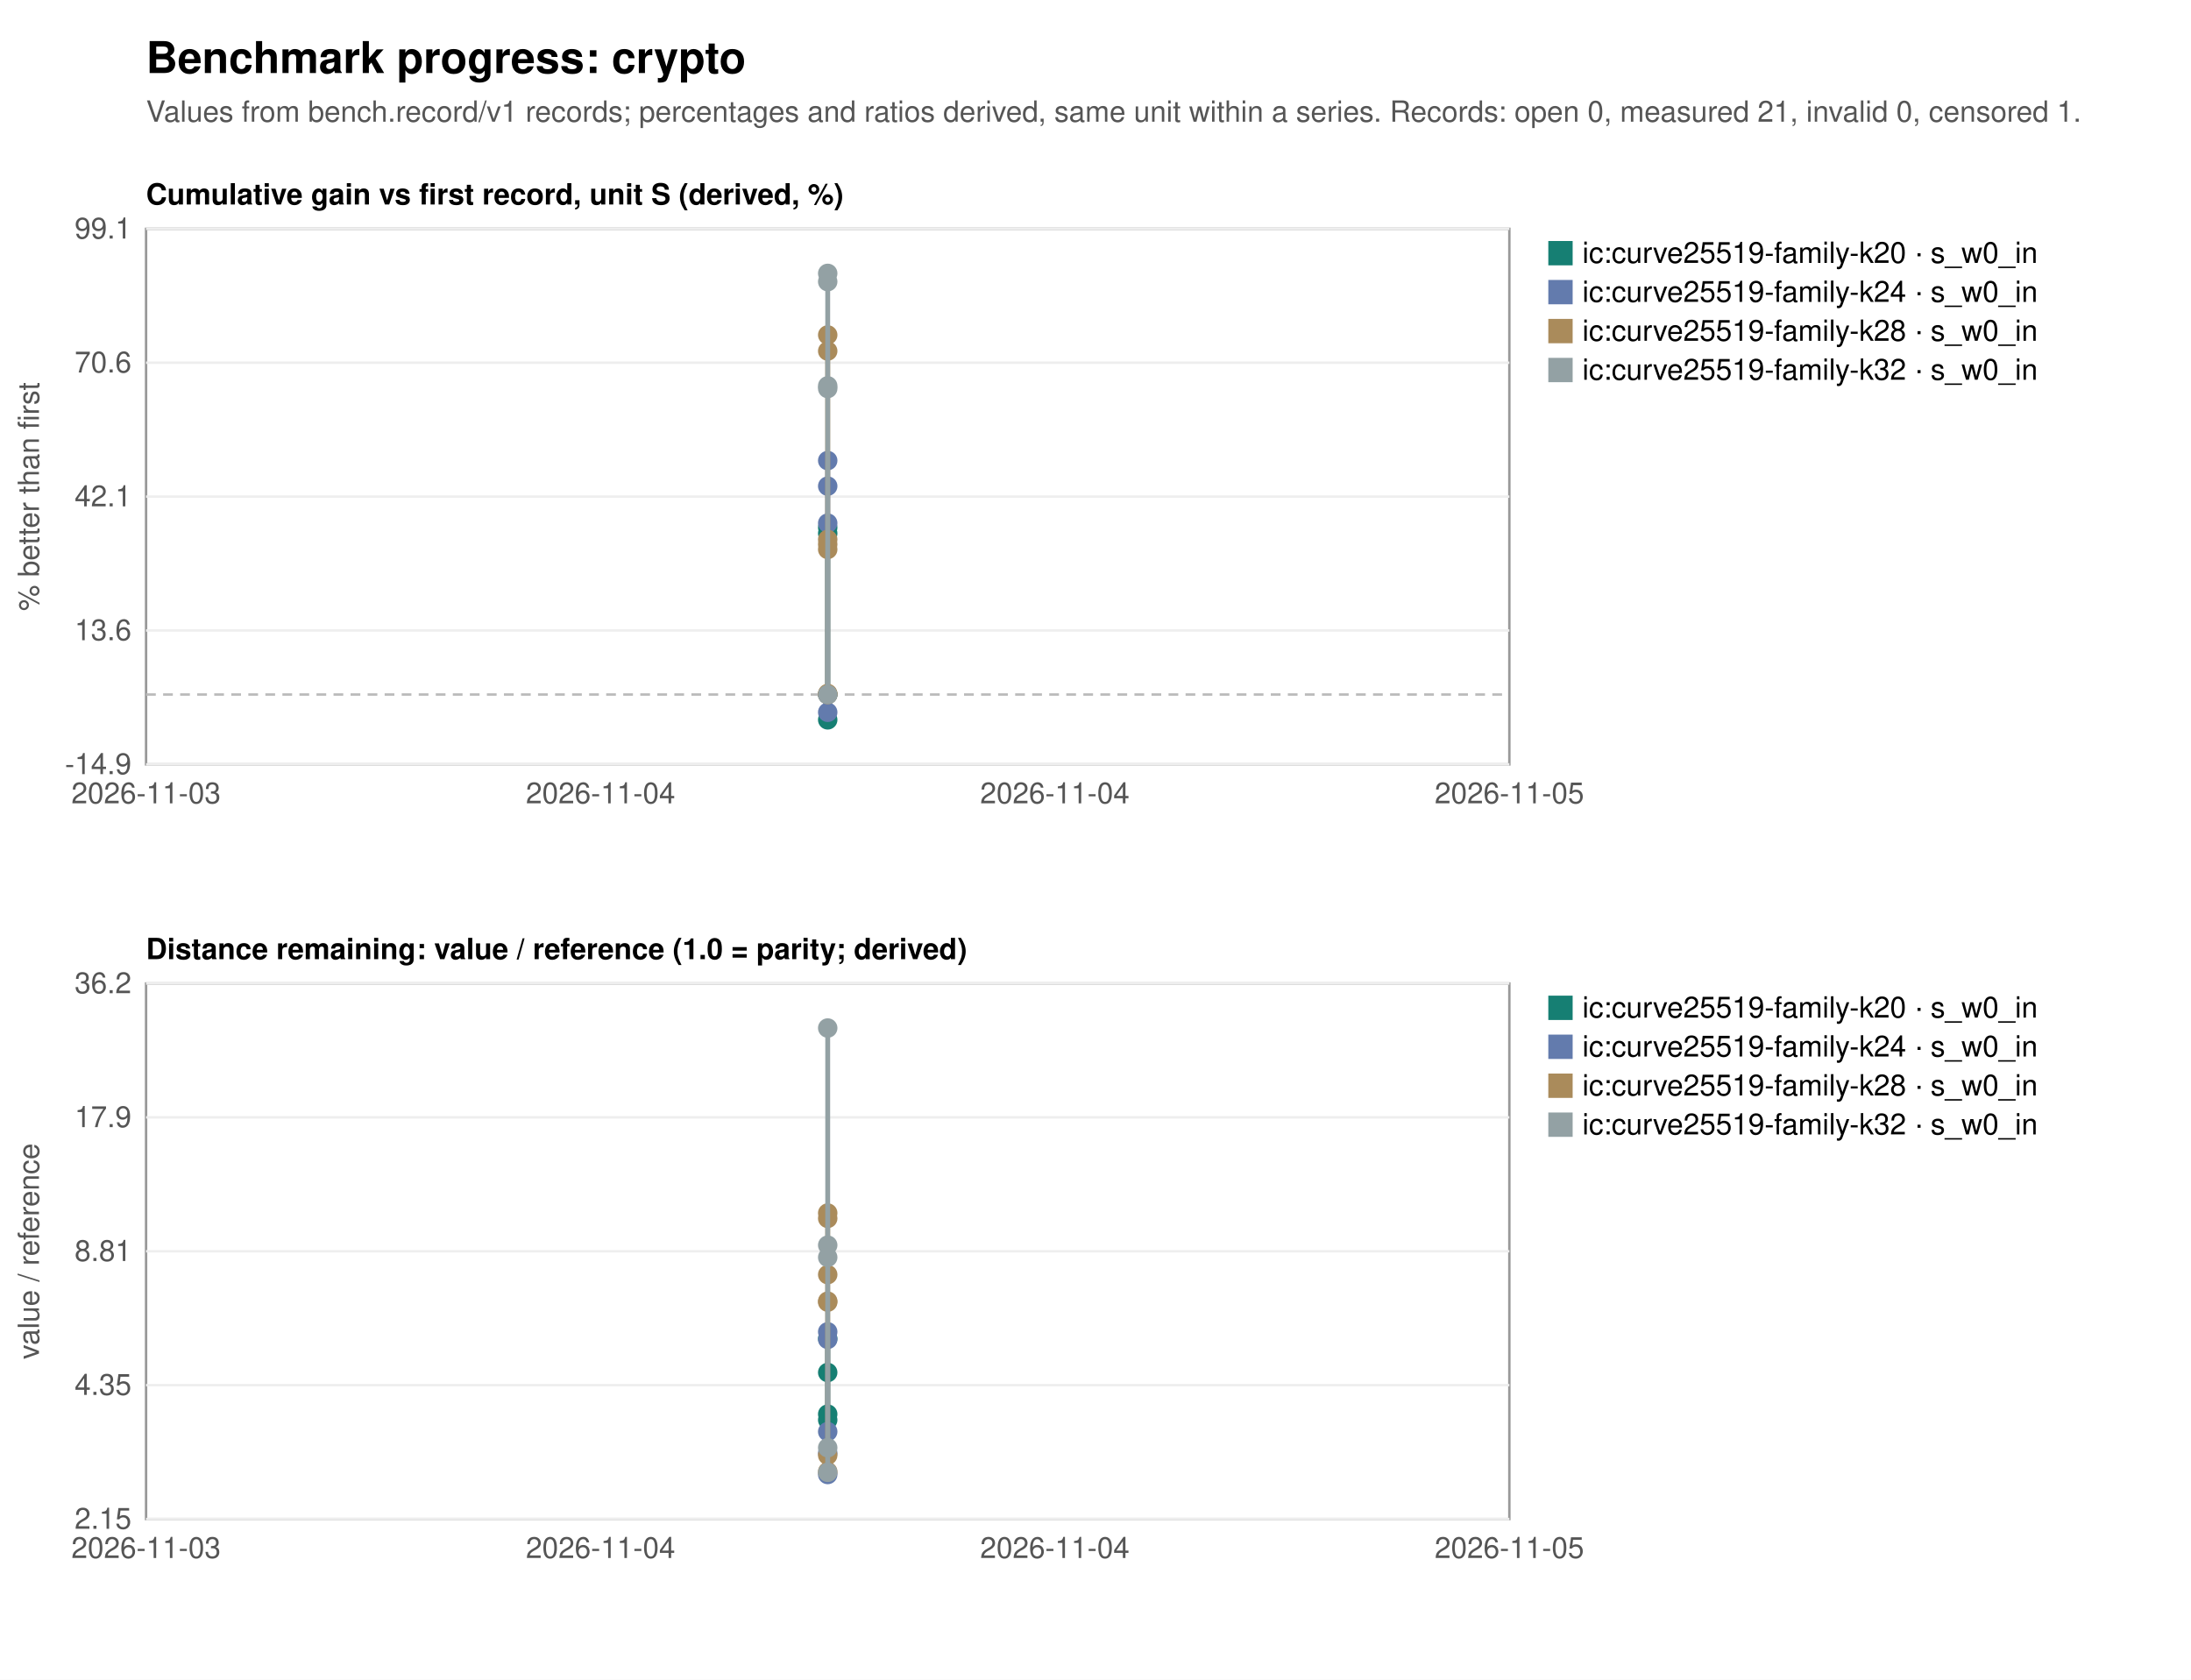
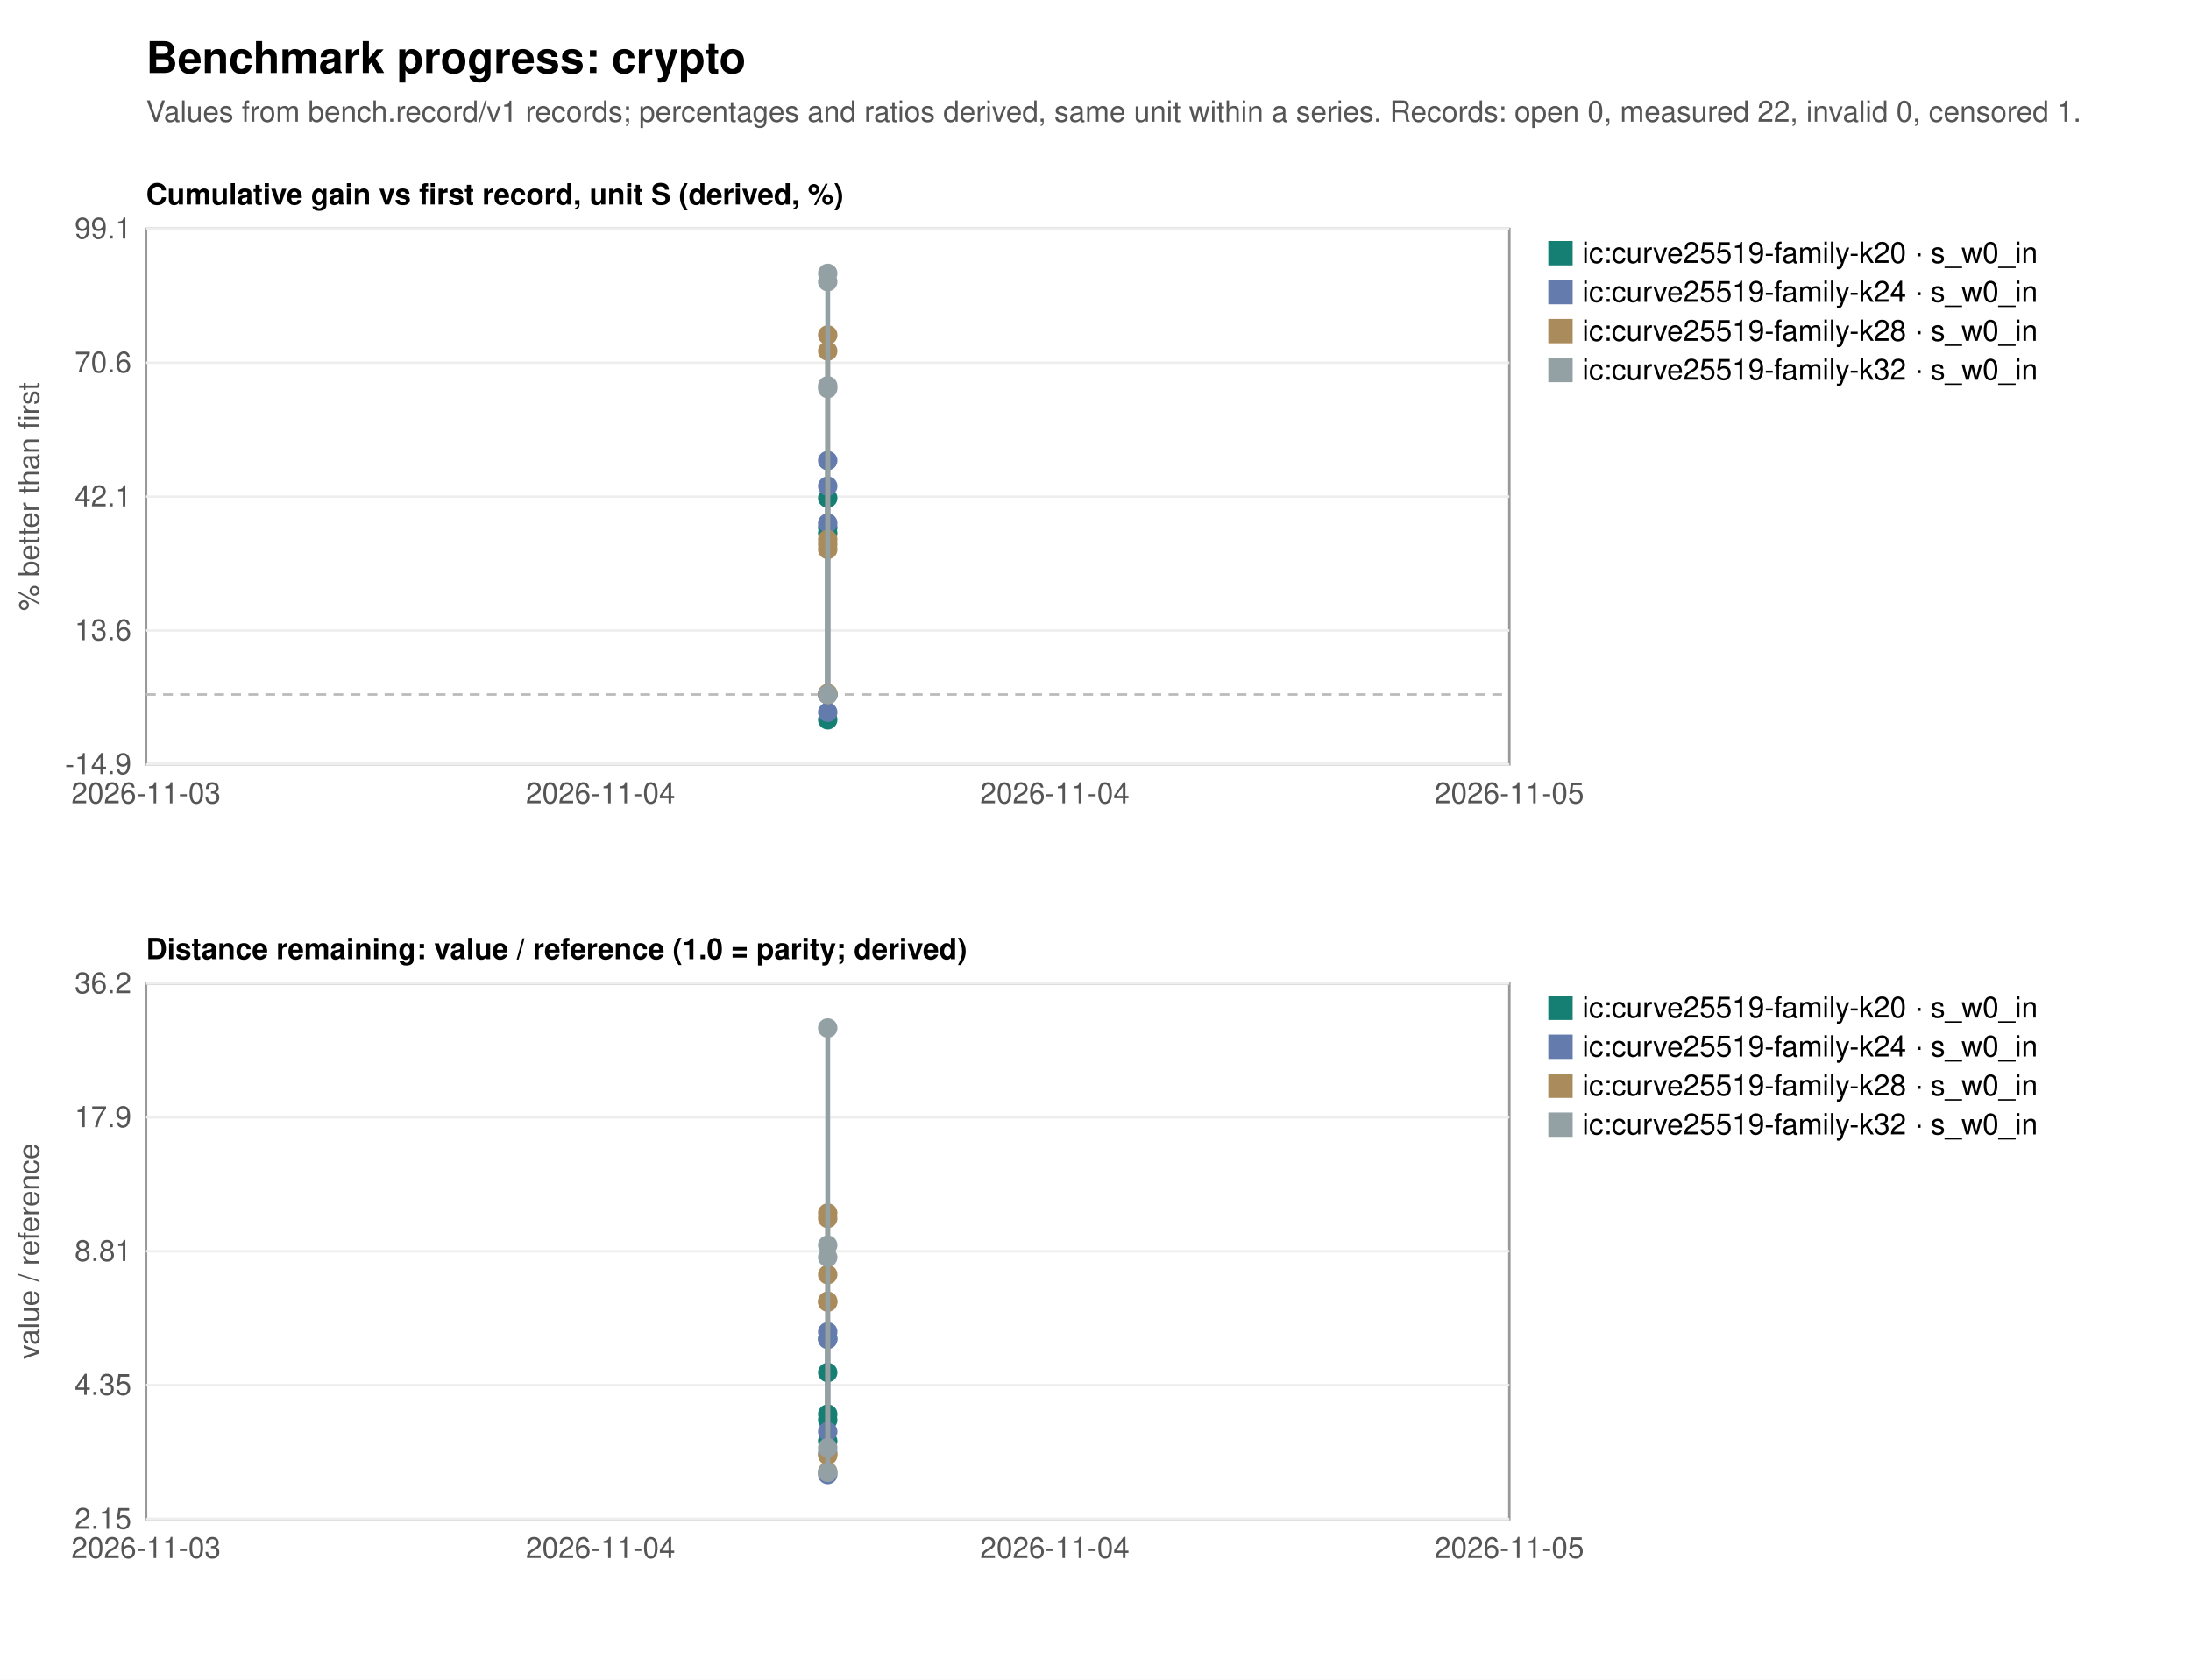
<svg xmlns="http://www.w3.org/2000/svg" width="900" height="690" viewBox="0 0 900 690" font-family="Helvetica, Arial, sans-serif" font-size="12">
  <rect width="900" height="690" fill="white" />
  <text x="60" y="30" font-size="18" font-weight="bold">Benchmark progress: crypto</text>
-   <text x="60" y="50" fill="#555">Values from bench.record/v1 records; percentages and ratios derived, same unit within a series. Records: open 0, measured 21, invalid 0, censored 1.</text>
+   <text x="60" y="50" fill="#555">Values from bench.record/v1 records; percentages and ratios derived, same unit within a series. Records: open 0, measured 22, invalid 0, censored 1.</text>
  <text x="60" y="84" font-weight="bold">Cumulative gain vs first record, unit S (derived, %)</text>
  <rect x="60" y="94" width="560" height="220" fill="none" stroke="#999" />
  <line x1="60" y1="314.0" x2="620" y2="314.0" stroke="#eee" />
  <text x="54" y="318.0" text-anchor="end" fill="#555">-14.9</text>
  <line x1="60" y1="259.0" x2="620" y2="259.0" stroke="#eee" />
  <text x="54" y="263.0" text-anchor="end" fill="#555">13.6</text>
  <line x1="60" y1="204.0" x2="620" y2="204.0" stroke="#eee" />
  <text x="54" y="208.0" text-anchor="end" fill="#555">42.1</text>
  <line x1="60" y1="149.0" x2="620" y2="149.0" stroke="#eee" />
  <text x="54" y="153.0" text-anchor="end" fill="#555">70.6</text>
  <line x1="60" y1="94.0" x2="620" y2="94.0" stroke="#eee" />
  <text x="54" y="98.0" text-anchor="end" fill="#555">99.1</text>
  <text x="60.0" y="330" text-anchor="middle" fill="#555">2026-11-03</text>
  <text x="246.7" y="330" text-anchor="middle" fill="#555">2026-11-04</text>
  <text x="433.3" y="330" text-anchor="middle" fill="#555">2026-11-04</text>
  <text x="620.0" y="330" text-anchor="middle" fill="#555">2026-11-05</text>
  <line x1="60" y1="285.3" x2="620" y2="285.3" stroke="#bbb" stroke-dasharray="4 3" />
  <text transform="translate(16,204.0) rotate(-90)" text-anchor="middle" fill="#555">% better than first</text>
-   <polyline fill="none" stroke="#167f73" stroke-width="2" points="340.0,285.3 340.0,295.7 340.0,216.7 340.0,219.1" />
+   <polyline fill="none" stroke="#167f73" stroke-width="2" points="340.0,285.3 340.0,295.7 340.0,216.7 340.0,219.1 340.0,204.6" />
  <circle cx="340.0" cy="285.3" r="4" fill="#167f73" />
  <circle cx="340.0" cy="295.7" r="4" fill="#167f73" />
  <circle cx="340.0" cy="216.7" r="4" fill="#167f73" />
  <circle cx="340.0" cy="219.1" r="4" fill="#167f73" />
+   <circle cx="340.0" cy="204.6" r="4" fill="#167f73" />
  <rect x="636" y="99" width="10" height="10" fill="#167f73" />
  <text x="650" y="108">ic:curve25519-family-k20 · s_w0_in</text>
  <polyline fill="none" stroke="#637bad" stroke-width="2" points="340.0,285.3 340.0,292.6 340.0,214.9 340.0,199.7 340.0,189.2" />
  <circle cx="340.0" cy="285.3" r="4" fill="#637bad" />
  <circle cx="340.0" cy="292.6" r="4" fill="#637bad" />
  <circle cx="340.0" cy="214.9" r="4" fill="#637bad" />
  <circle cx="340.0" cy="199.7" r="4" fill="#637bad" />
  <circle cx="340.0" cy="189.2" r="4" fill="#637bad" />
  <rect x="636" y="115" width="10" height="10" fill="#637bad" />
  <text x="650" y="124">ic:curve25519-family-k24 · s_w0_in</text>
  <polyline fill="none" stroke="#aa8b5b" stroke-width="2" points="340.0,285.3 340.0,284.9 340.0,223.6 340.0,221.6 340.0,225.7 340.0,144.2 340.0,137.6" />
  <circle cx="340.0" cy="285.3" r="4" fill="#aa8b5b" />
  <circle cx="340.0" cy="284.9" r="4" fill="#aa8b5b" />
  <circle cx="340.0" cy="223.6" r="4" fill="#aa8b5b" />
  <circle cx="340.0" cy="221.6" r="4" fill="#aa8b5b" />
  <circle cx="340.0" cy="225.7" r="4" fill="#aa8b5b" />
  <circle cx="340.0" cy="144.2" r="4" fill="#aa8b5b" />
  <circle cx="340.0" cy="137.6" r="4" fill="#aa8b5b" />
  <rect x="636" y="131" width="10" height="10" fill="#aa8b5b" />
  <text x="650" y="140">ic:curve25519-family-k28 · s_w0_in</text>
  <polyline fill="none" stroke="#93a1a4" stroke-width="2" points="340.0,285.3 340.0,158.5 340.0,159.6 340.0,115.7 340.0,112.3" />
  <circle cx="340.0" cy="285.3" r="4" fill="#93a1a4" />
  <circle cx="340.0" cy="158.5" r="4" fill="#93a1a4" />
  <circle cx="340.0" cy="159.6" r="4" fill="#93a1a4" />
  <circle cx="340.0" cy="115.7" r="4" fill="#93a1a4" />
  <circle cx="340.0" cy="112.3" r="4" fill="#93a1a4" />
  <rect x="636" y="147" width="10" height="10" fill="#93a1a4" />
  <text x="650" y="156">ic:curve25519-family-k32 · s_w0_in</text>
  <text x="60" y="394" font-weight="bold">Distance remaining: value / reference (1.0 = parity; derived)</text>
  <rect x="60" y="404" width="560" height="220" fill="none" stroke="#999" />
  <line x1="60" y1="624.0" x2="620" y2="624.0" stroke="#eee" />
  <text x="54" y="628.0" text-anchor="end" fill="#555">2.15</text>
  <line x1="60" y1="569.0" x2="620" y2="569.0" stroke="#eee" />
  <text x="54" y="573.0" text-anchor="end" fill="#555">4.35</text>
  <line x1="60" y1="514.0" x2="620" y2="514.0" stroke="#eee" />
  <text x="54" y="518.0" text-anchor="end" fill="#555">8.81</text>
  <line x1="60" y1="459.0" x2="620" y2="459.0" stroke="#eee" />
  <text x="54" y="463.0" text-anchor="end" fill="#555">17.9</text>
  <line x1="60" y1="404.0" x2="620" y2="404.0" stroke="#eee" />
  <text x="54" y="408.0" text-anchor="end" fill="#555">36.2</text>
  <text x="60.0" y="640" text-anchor="middle" fill="#555">2026-11-03</text>
  <text x="246.7" y="640" text-anchor="middle" fill="#555">2026-11-04</text>
  <text x="433.3" y="640" text-anchor="middle" fill="#555">2026-11-04</text>
  <text x="620.0" y="640" text-anchor="middle" fill="#555">2026-11-05</text>
  <text transform="translate(16,514.0) rotate(-90)" text-anchor="middle" fill="#555">value / reference</text>
-   <polyline fill="none" stroke="#167f73" stroke-width="2" points="340.0,563.8 340.0,549.9 340.0,583.3 340.0,580.9" />
+   <polyline fill="none" stroke="#167f73" stroke-width="2" points="340.0,563.8 340.0,549.9 340.0,583.3 340.0,580.9 340.0,592.0" />
  <circle cx="340.0" cy="563.8" r="4" fill="#167f73" />
  <circle cx="340.0" cy="549.9" r="4" fill="#167f73" />
  <circle cx="340.0" cy="583.3" r="4" fill="#167f73" />
  <circle cx="340.0" cy="580.9" r="4" fill="#167f73" />
+   <circle cx="340.0" cy="592.0" r="4" fill="#167f73" />
  <rect x="636" y="409" width="10" height="10" fill="#167f73" />
  <text x="650" y="418">ic:curve25519-family-k20 · s_w0_in</text>
  <polyline fill="none" stroke="#637bad" stroke-width="2" points="340.0,547.1 340.0,550.2 340.0,588.1 340.0,596.9 340.0,605.7" />
  <circle cx="340.0" cy="547.1" r="4" fill="#637bad" />
  <circle cx="340.0" cy="550.2" r="4" fill="#637bad" />
  <circle cx="340.0" cy="588.1" r="4" fill="#637bad" />
  <circle cx="340.0" cy="596.9" r="4" fill="#637bad" />
  <circle cx="340.0" cy="605.7" r="4" fill="#637bad" />
  <rect x="636" y="425" width="10" height="10" fill="#637bad" />
  <text x="650" y="434">ic:curve25519-family-k24 · s_w0_in</text>
  <polyline fill="none" stroke="#aa8b5b" stroke-width="2" points="340.0,498.3 340.0,500.5 340.0,523.6 340.0,534.9 340.0,534.5 340.0,597.8 340.0,604.5" />
  <circle cx="340.0" cy="498.3" r="4" fill="#aa8b5b" />
  <circle cx="340.0" cy="500.5" r="4" fill="#aa8b5b" />
  <circle cx="340.0" cy="523.6" r="4" fill="#aa8b5b" />
  <circle cx="340.0" cy="534.9" r="4" fill="#aa8b5b" />
  <circle cx="340.0" cy="534.5" r="4" fill="#aa8b5b" />
  <circle cx="340.0" cy="597.8" r="4" fill="#aa8b5b" />
  <circle cx="340.0" cy="604.5" r="4" fill="#aa8b5b" />
  <rect x="636" y="441" width="10" height="10" fill="#aa8b5b" />
  <text x="650" y="450">ic:curve25519-family-k28 · s_w0_in</text>
  <polyline fill="none" stroke="#93a1a4" stroke-width="2" points="340.0,422.3 340.0,511.5 340.0,516.5 340.0,594.7 340.0,604.8" />
  <circle cx="340.0" cy="422.3" r="4" fill="#93a1a4" />
  <circle cx="340.0" cy="511.5" r="4" fill="#93a1a4" />
  <circle cx="340.0" cy="516.5" r="4" fill="#93a1a4" />
  <circle cx="340.0" cy="594.7" r="4" fill="#93a1a4" />
  <circle cx="340.0" cy="604.8" r="4" fill="#93a1a4" />
  <rect x="636" y="457" width="10" height="10" fill="#93a1a4" />
  <text x="650" y="466">ic:curve25519-family-k32 · s_w0_in</text>
</svg>
